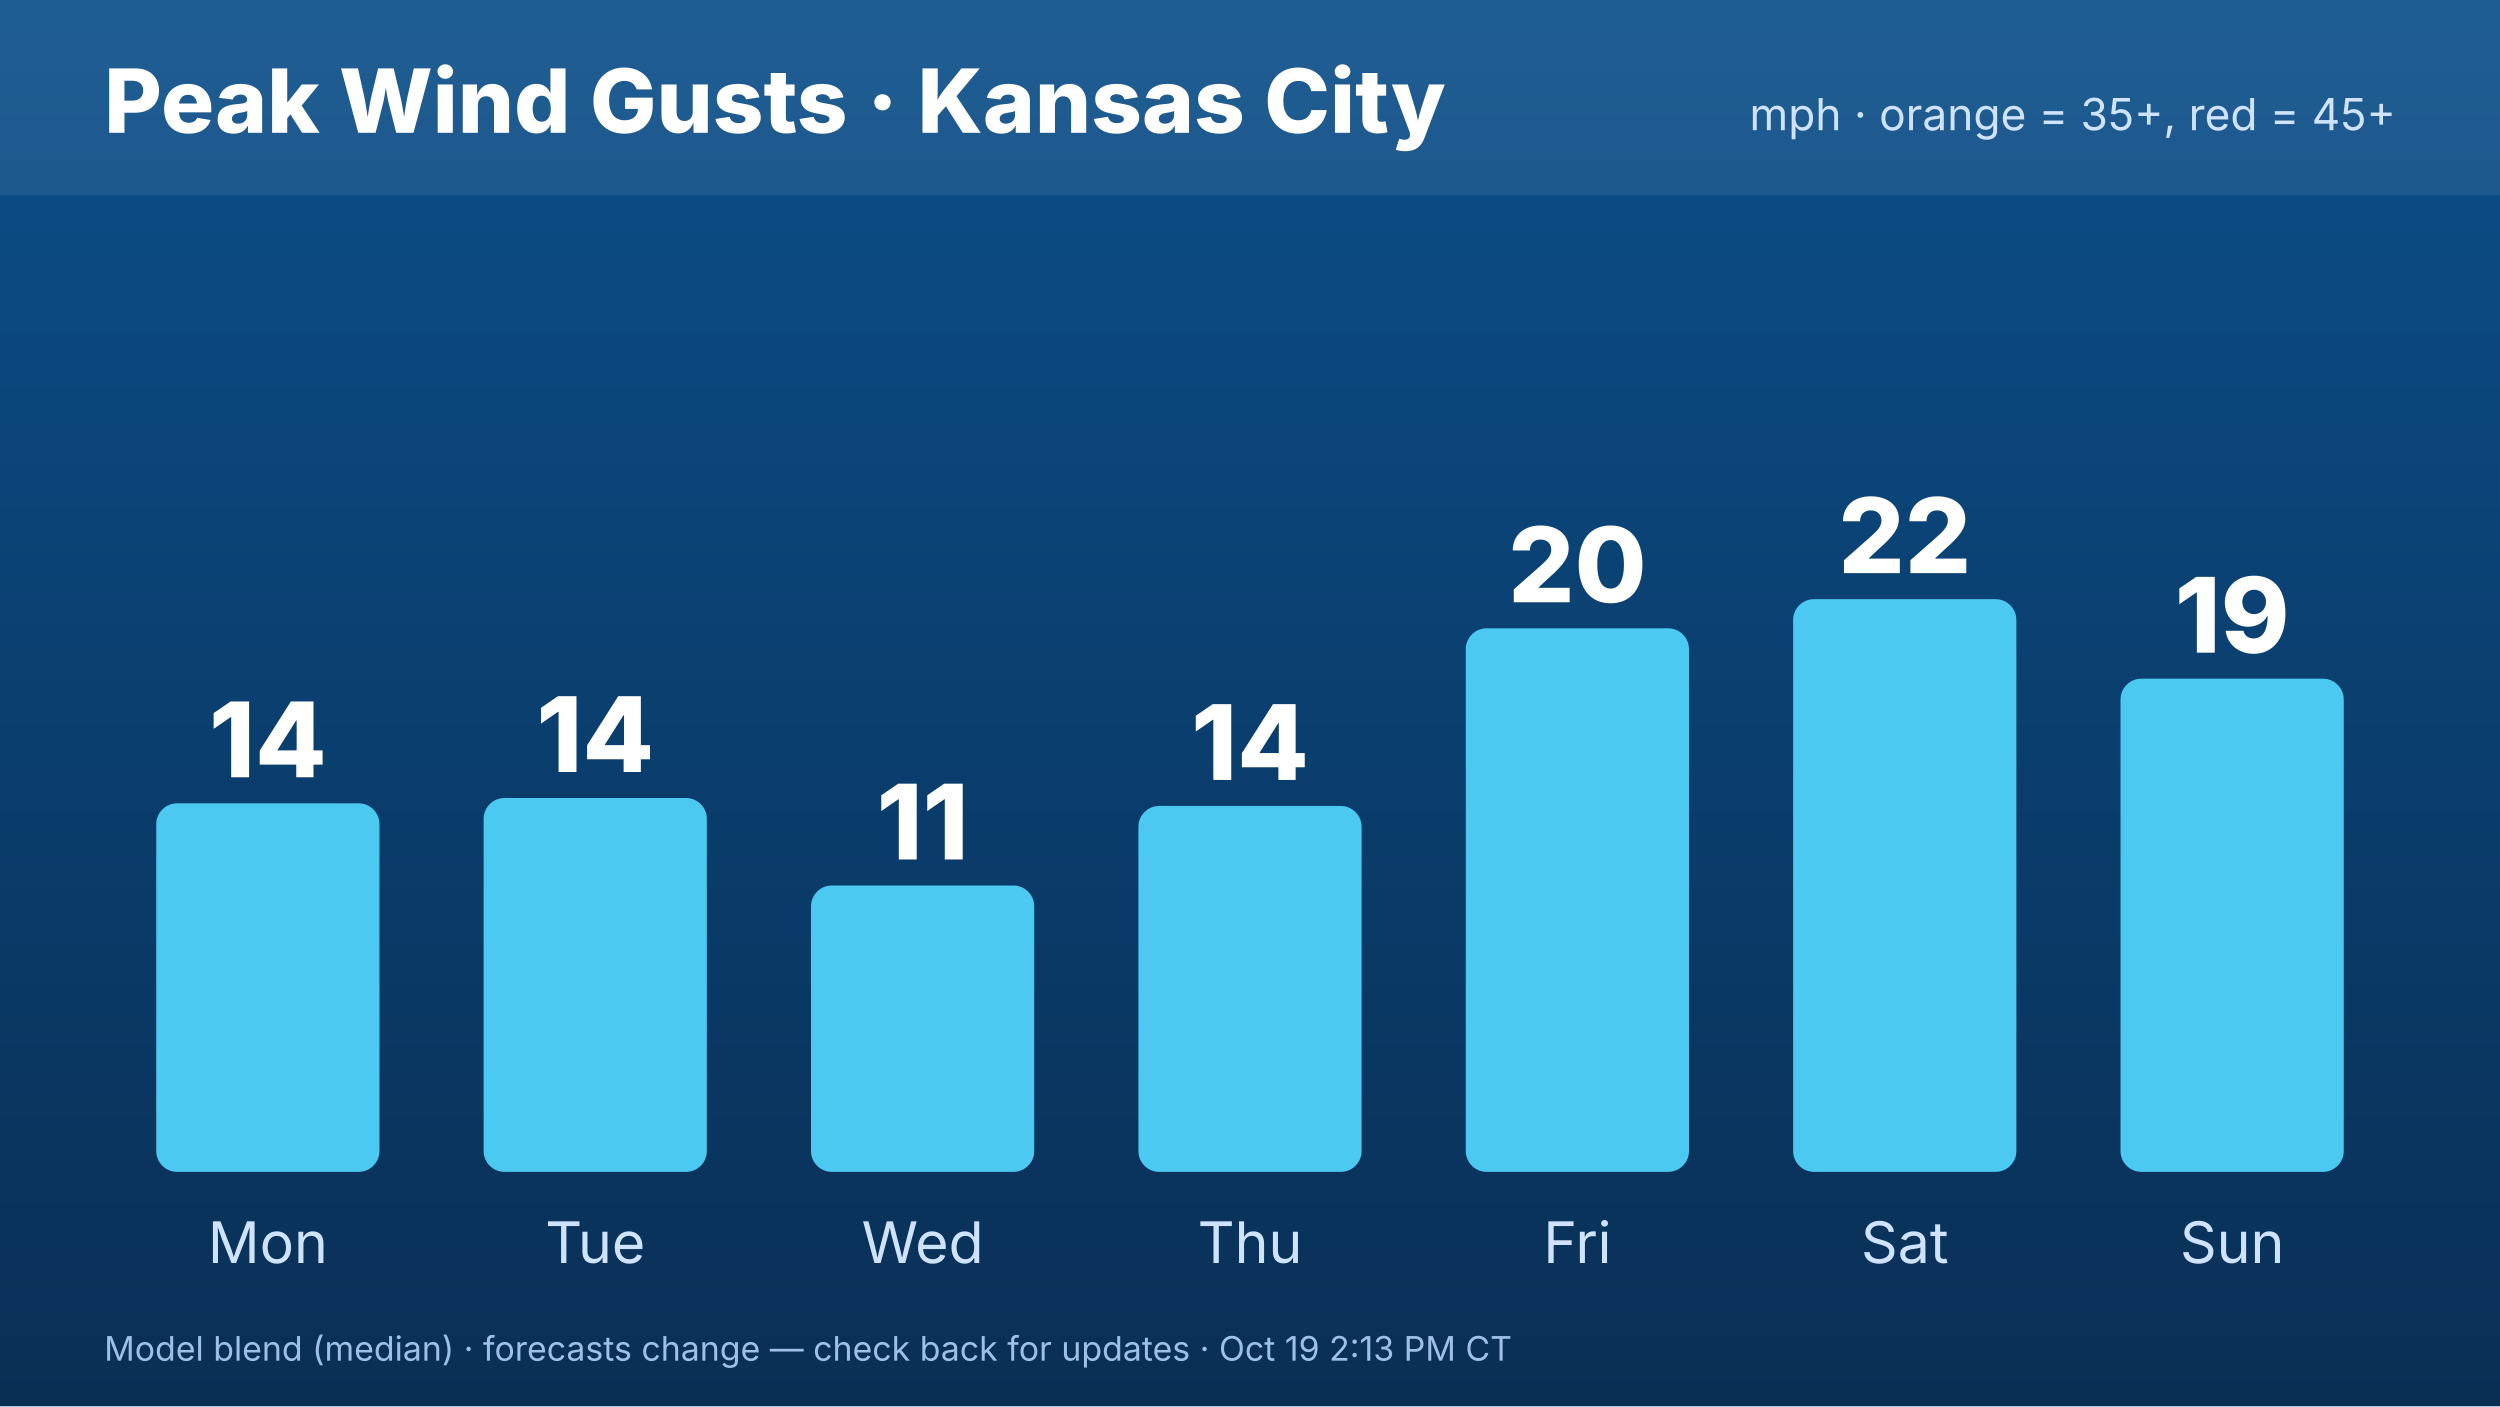
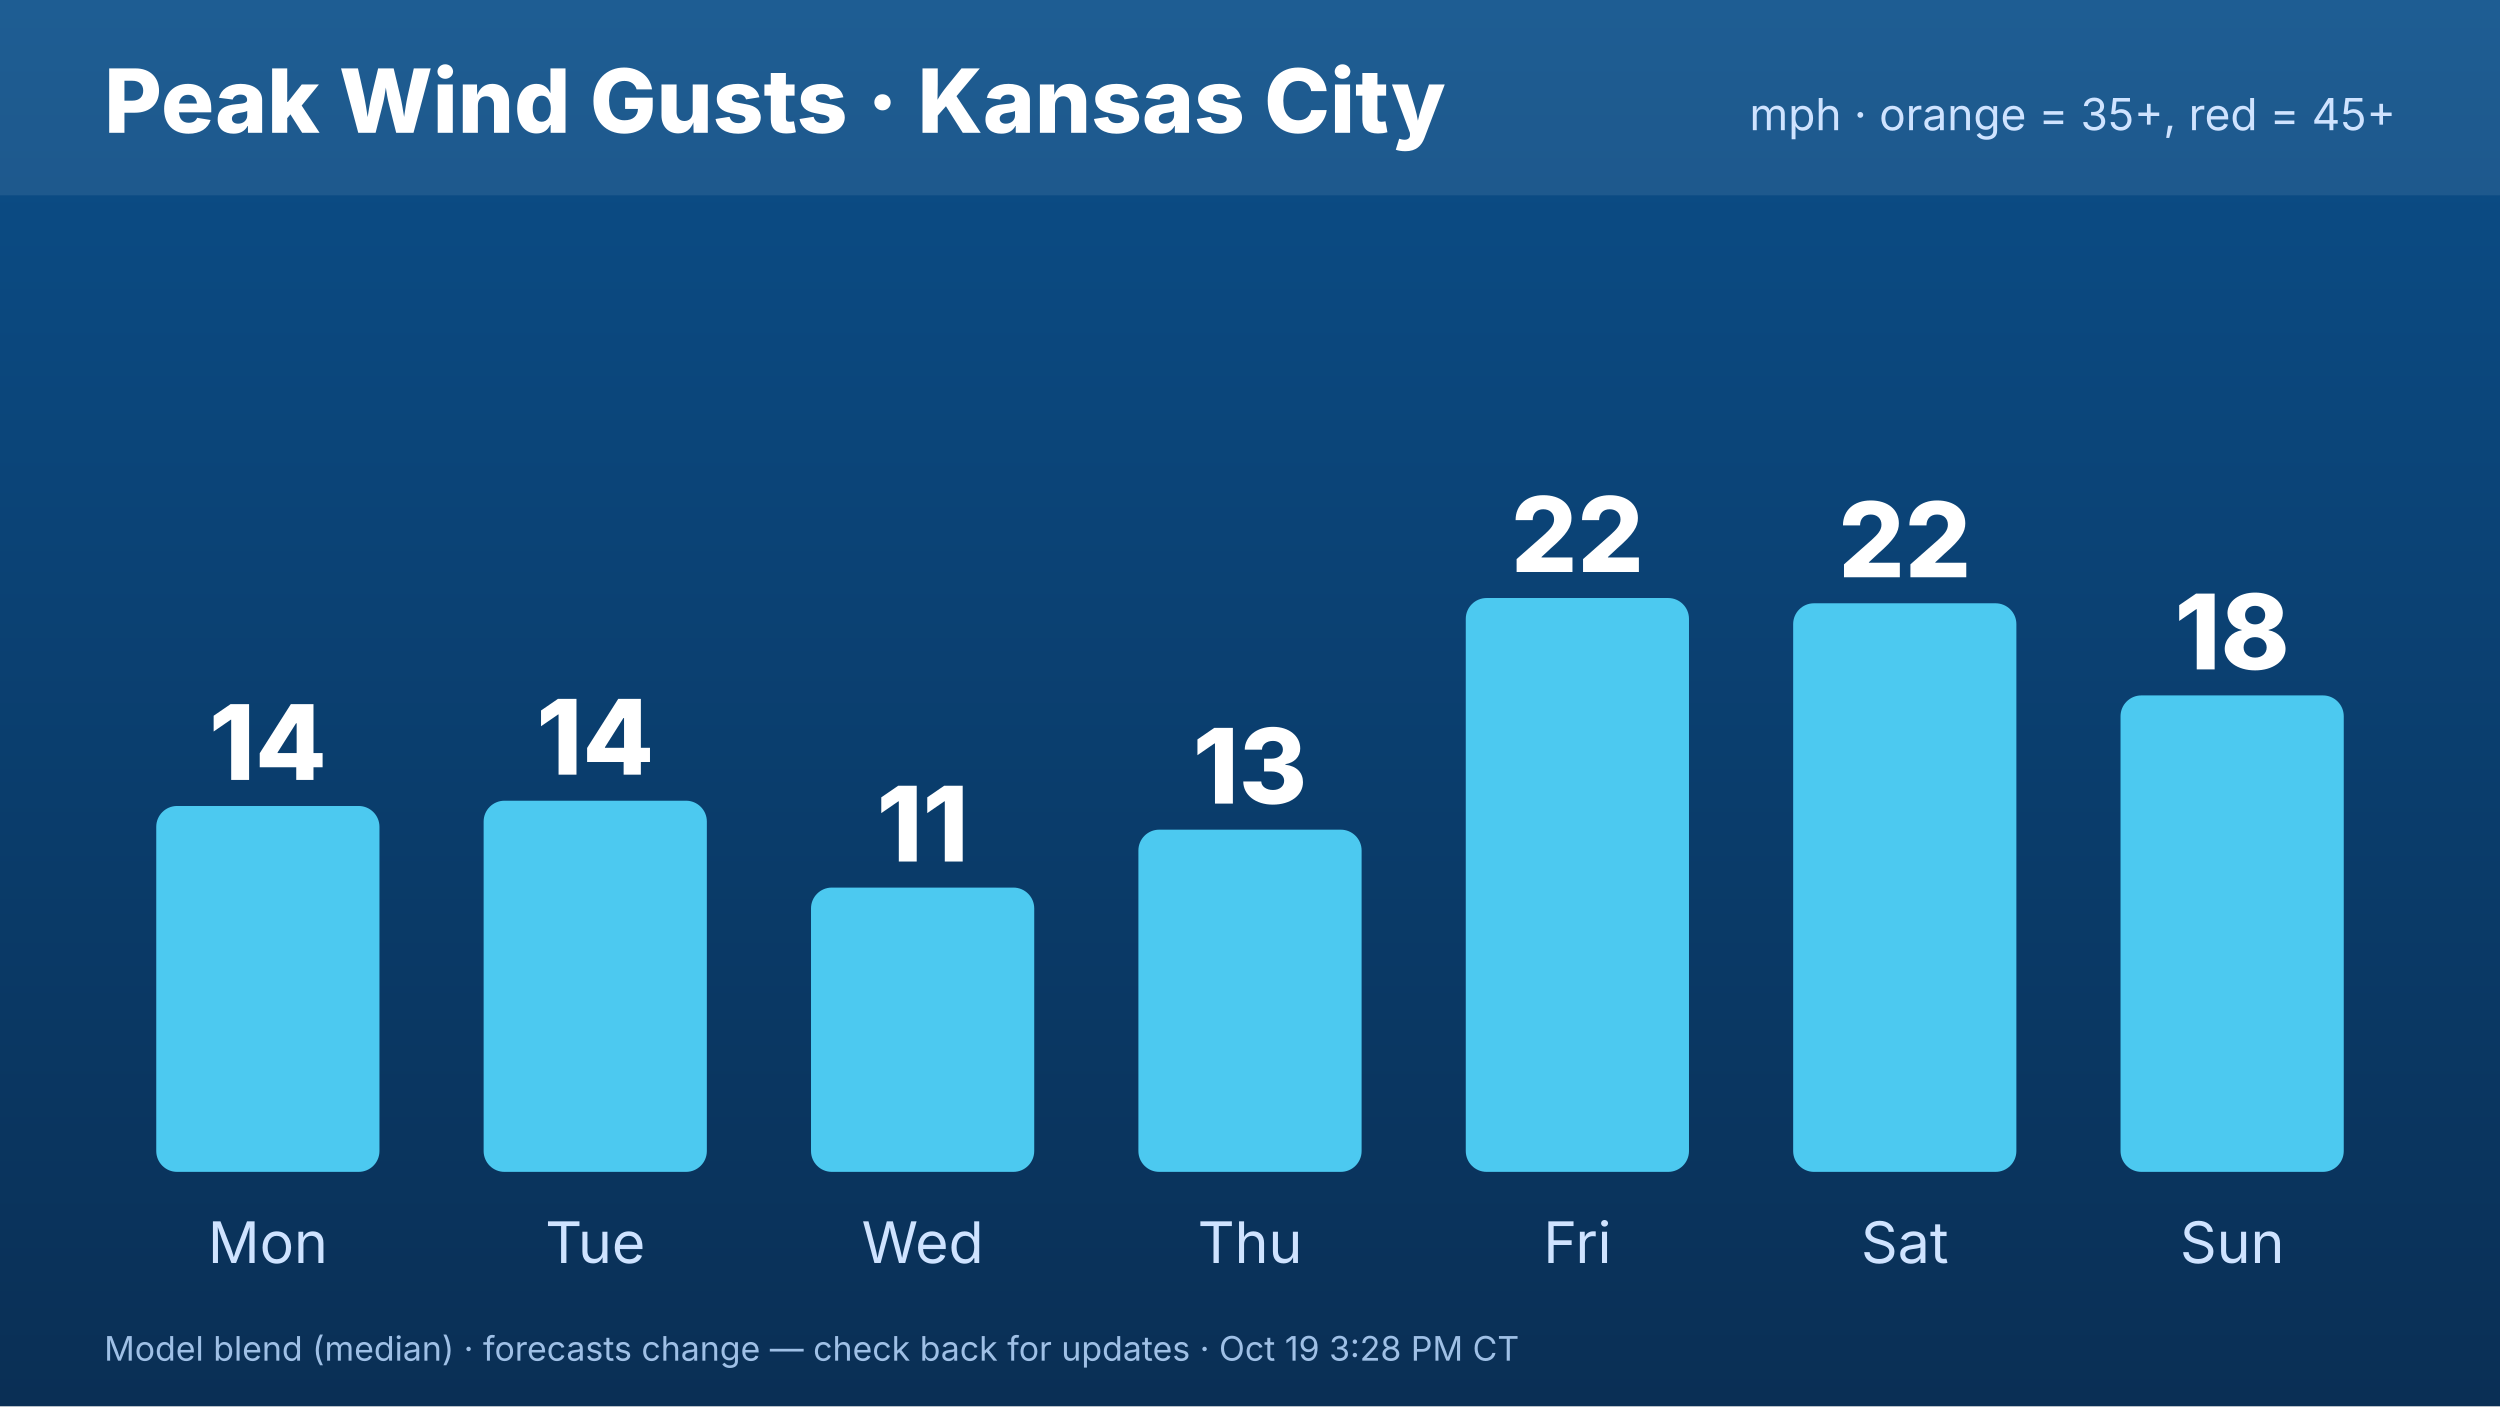
<svg xmlns="http://www.w3.org/2000/svg" width="1920" height="1080" viewBox="0 0 1920 1080" font-family="Inter,Helvetica,Arial,sans-serif">
  <defs>
    <linearGradient id="bg" x1="0" y1="0" x2="0" y2="1">
      <stop offset="0" stop-color="#0b4f8a" />
      <stop offset="1" stop-color="#0a2f55" />
    </linearGradient>
  </defs>
  <rect width="1920" height="1080" fill="url(#bg)" />
  <rect x="0" y="0" width="1920" height="150" fill="#ffffff" opacity=".08" />
  <text x="80" y="102" font-size="68" font-weight="800" fill="#fff">Peak Wind Gusts · Kansas City</text>
  <text x="1840" y="100" font-size="34" fill="#cfe3ff" text-anchor="end">mph · orange = 35+, red = 45+</text>
-   <rect x="120.0" y="616.945" width="171.429" height="283.055" rx="16" fill="#4cc9f0" />
-   <text x="205.714" y="596.945" font-size="80" font-weight="800" fill="#fff" text-anchor="middle">14</text>
+   <rect x="120.0" y="618.989" width="171.429" height="281.011" rx="16" fill="#4cc9f0" />
+   <text x="205.714" y="598.989" font-size="80" font-weight="800" fill="#fff" text-anchor="middle">14</text>
  <text x="205.714" y="970" font-size="44" fill="#cfe3ff" text-anchor="middle">Mon</text>
-   <rect x="371.429" y="612.873" width="171.429" height="287.127" rx="16" fill="#4cc9f0" />
-   <text x="457.143" y="592.873" font-size="80" font-weight="800" fill="#fff" text-anchor="middle">14</text>
+   <rect x="371.429" y="614.946" width="171.429" height="285.054" rx="16" fill="#4cc9f0" />
+   <text x="457.143" y="594.946" font-size="80" font-weight="800" fill="#fff" text-anchor="middle">14</text>
  <text x="457.143" y="970" font-size="44" fill="#cfe3ff" text-anchor="middle">Tue</text>
-   <rect x="622.857" y="680.073" width="171.429" height="219.927" rx="16" fill="#4cc9f0" />
-   <text x="708.571" y="660.073" font-size="80" font-weight="800" fill="#fff" text-anchor="middle">11</text>
+   <rect x="622.857" y="681.661" width="171.429" height="218.339" rx="16" fill="#4cc9f0" />
+   <text x="708.571" y="661.661" font-size="80" font-weight="800" fill="#fff" text-anchor="middle">11</text>
  <text x="708.571" y="970" font-size="44" fill="#cfe3ff" text-anchor="middle">Wed</text>
-   <rect x="874.286" y="618.982" width="171.429" height="281.018" rx="16" fill="#4cc9f0" />
-   <text x="960" y="598.982" font-size="80" font-weight="800" fill="#fff" text-anchor="middle">14</text>
+   <rect x="874.286" y="637.184" width="171.429" height="262.816" rx="16" fill="#4cc9f0" />
+   <text x="960" y="617.184" font-size="80" font-weight="800" fill="#fff" text-anchor="middle">13</text>
  <text x="960" y="970" font-size="44" fill="#cfe3ff" text-anchor="middle">Thu</text>
-   <rect x="1125.714" y="482.545" width="171.429" height="417.455" rx="16" fill="#4cc9f0" />
-   <text x="1211.429" y="462.545" font-size="80" font-weight="800" fill="#fff" text-anchor="middle">20</text>
+   <rect x="1125.714" y="459.278" width="171.429" height="440.722" rx="16" fill="#4cc9f0" />
+   <text x="1211.429" y="439.278" font-size="80" font-weight="800" fill="#fff" text-anchor="middle">22</text>
  <text x="1211.429" y="970" font-size="44" fill="#cfe3ff" text-anchor="middle">Fri</text>
-   <rect x="1377.143" y="460.145" width="171.429" height="439.855" rx="16" fill="#4cc9f0" />
-   <text x="1462.857" y="440.145" font-size="80" font-weight="800" fill="#fff" text-anchor="middle">22</text>
+   <rect x="1377.143" y="463.321" width="171.429" height="436.679" rx="16" fill="#4cc9f0" />
+   <text x="1462.857" y="443.321" font-size="80" font-weight="800" fill="#fff" text-anchor="middle">22</text>
  <text x="1462.857" y="970" font-size="44" fill="#cfe3ff" text-anchor="middle">Sat</text>
-   <rect x="1628.571" y="521.236" width="171.429" height="378.764" rx="16" fill="#4cc9f0" />
-   <text x="1714.286" y="501.236" font-size="80" font-weight="800" fill="#fff" text-anchor="middle">19</text>
+   <rect x="1628.571" y="534.079" width="171.429" height="365.921" rx="16" fill="#4cc9f0" />
+   <text x="1714.286" y="514.079" font-size="80" font-weight="800" fill="#fff" text-anchor="middle">18</text>
  <text x="1714.286" y="970" font-size="44" fill="#cfe3ff" text-anchor="middle">Sun</text>
-   <text x="80" y="1045" font-size="26" fill="#9fc0e6">Model blend (median) · forecasts change — check back for updates · Oct 19 2:13 PM CT</text>
+   <text x="80" y="1045" font-size="26" fill="#9fc0e6">Model blend (median) · forecasts change — check back for updates · Oct 19 3:28 PM CT</text>
</svg>
